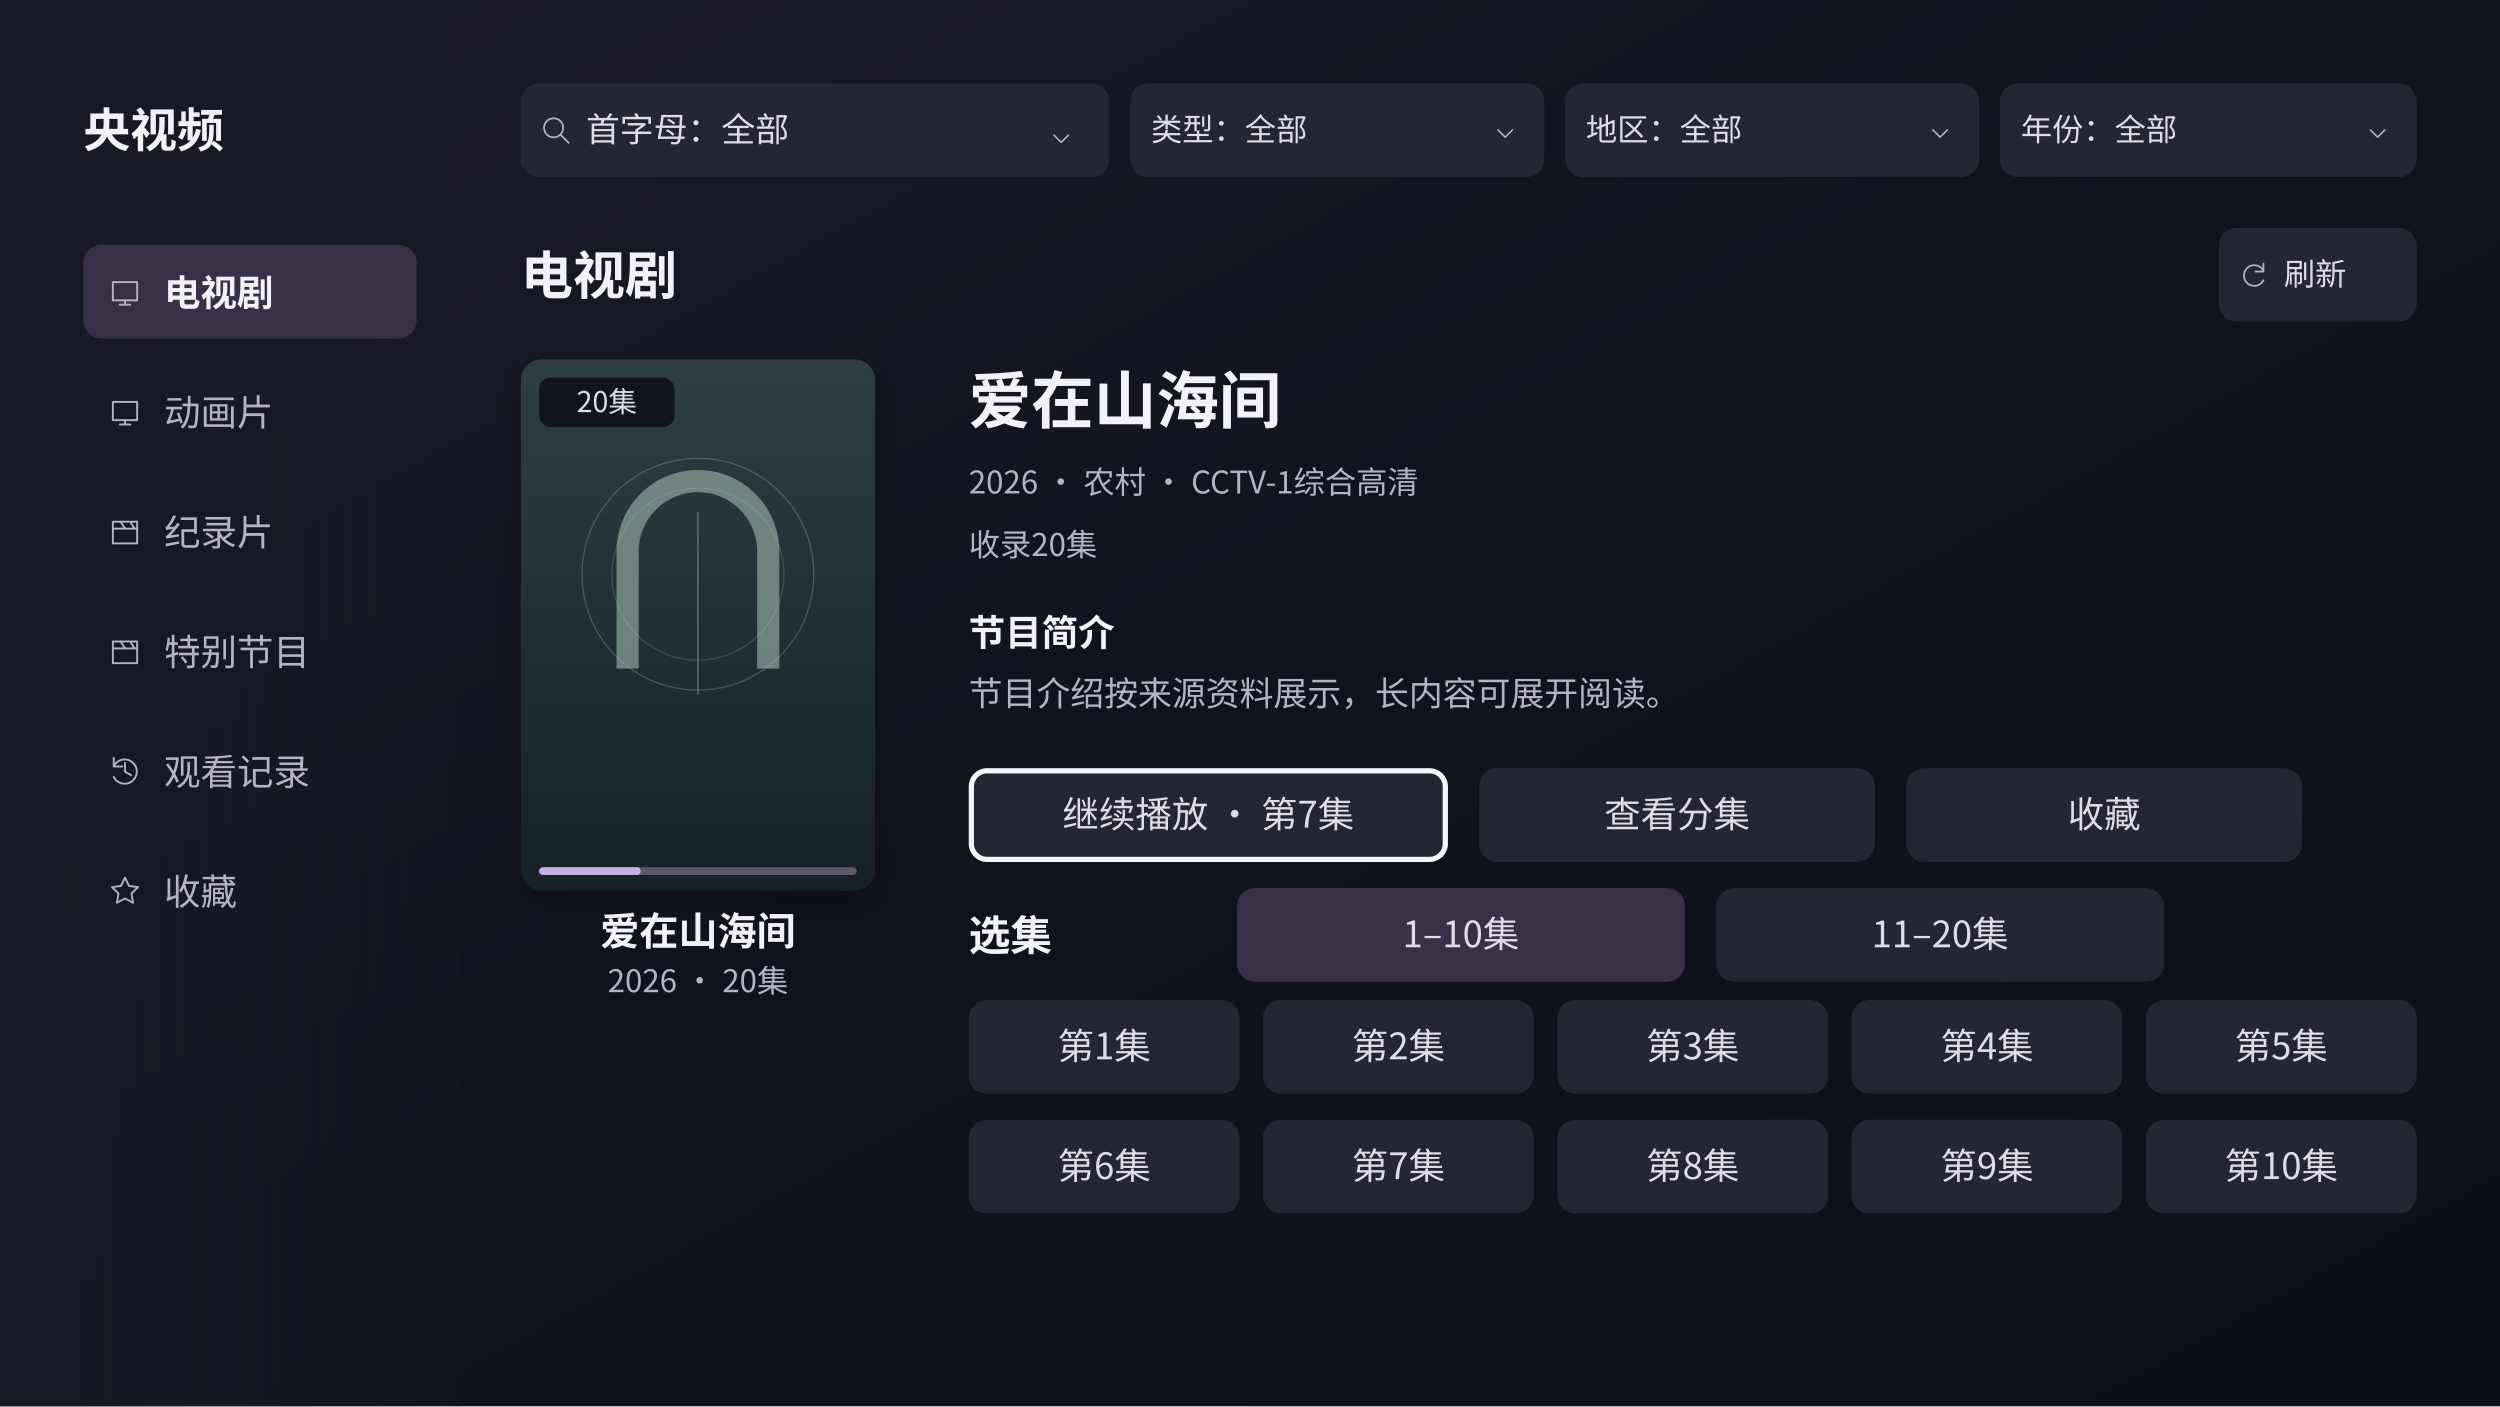
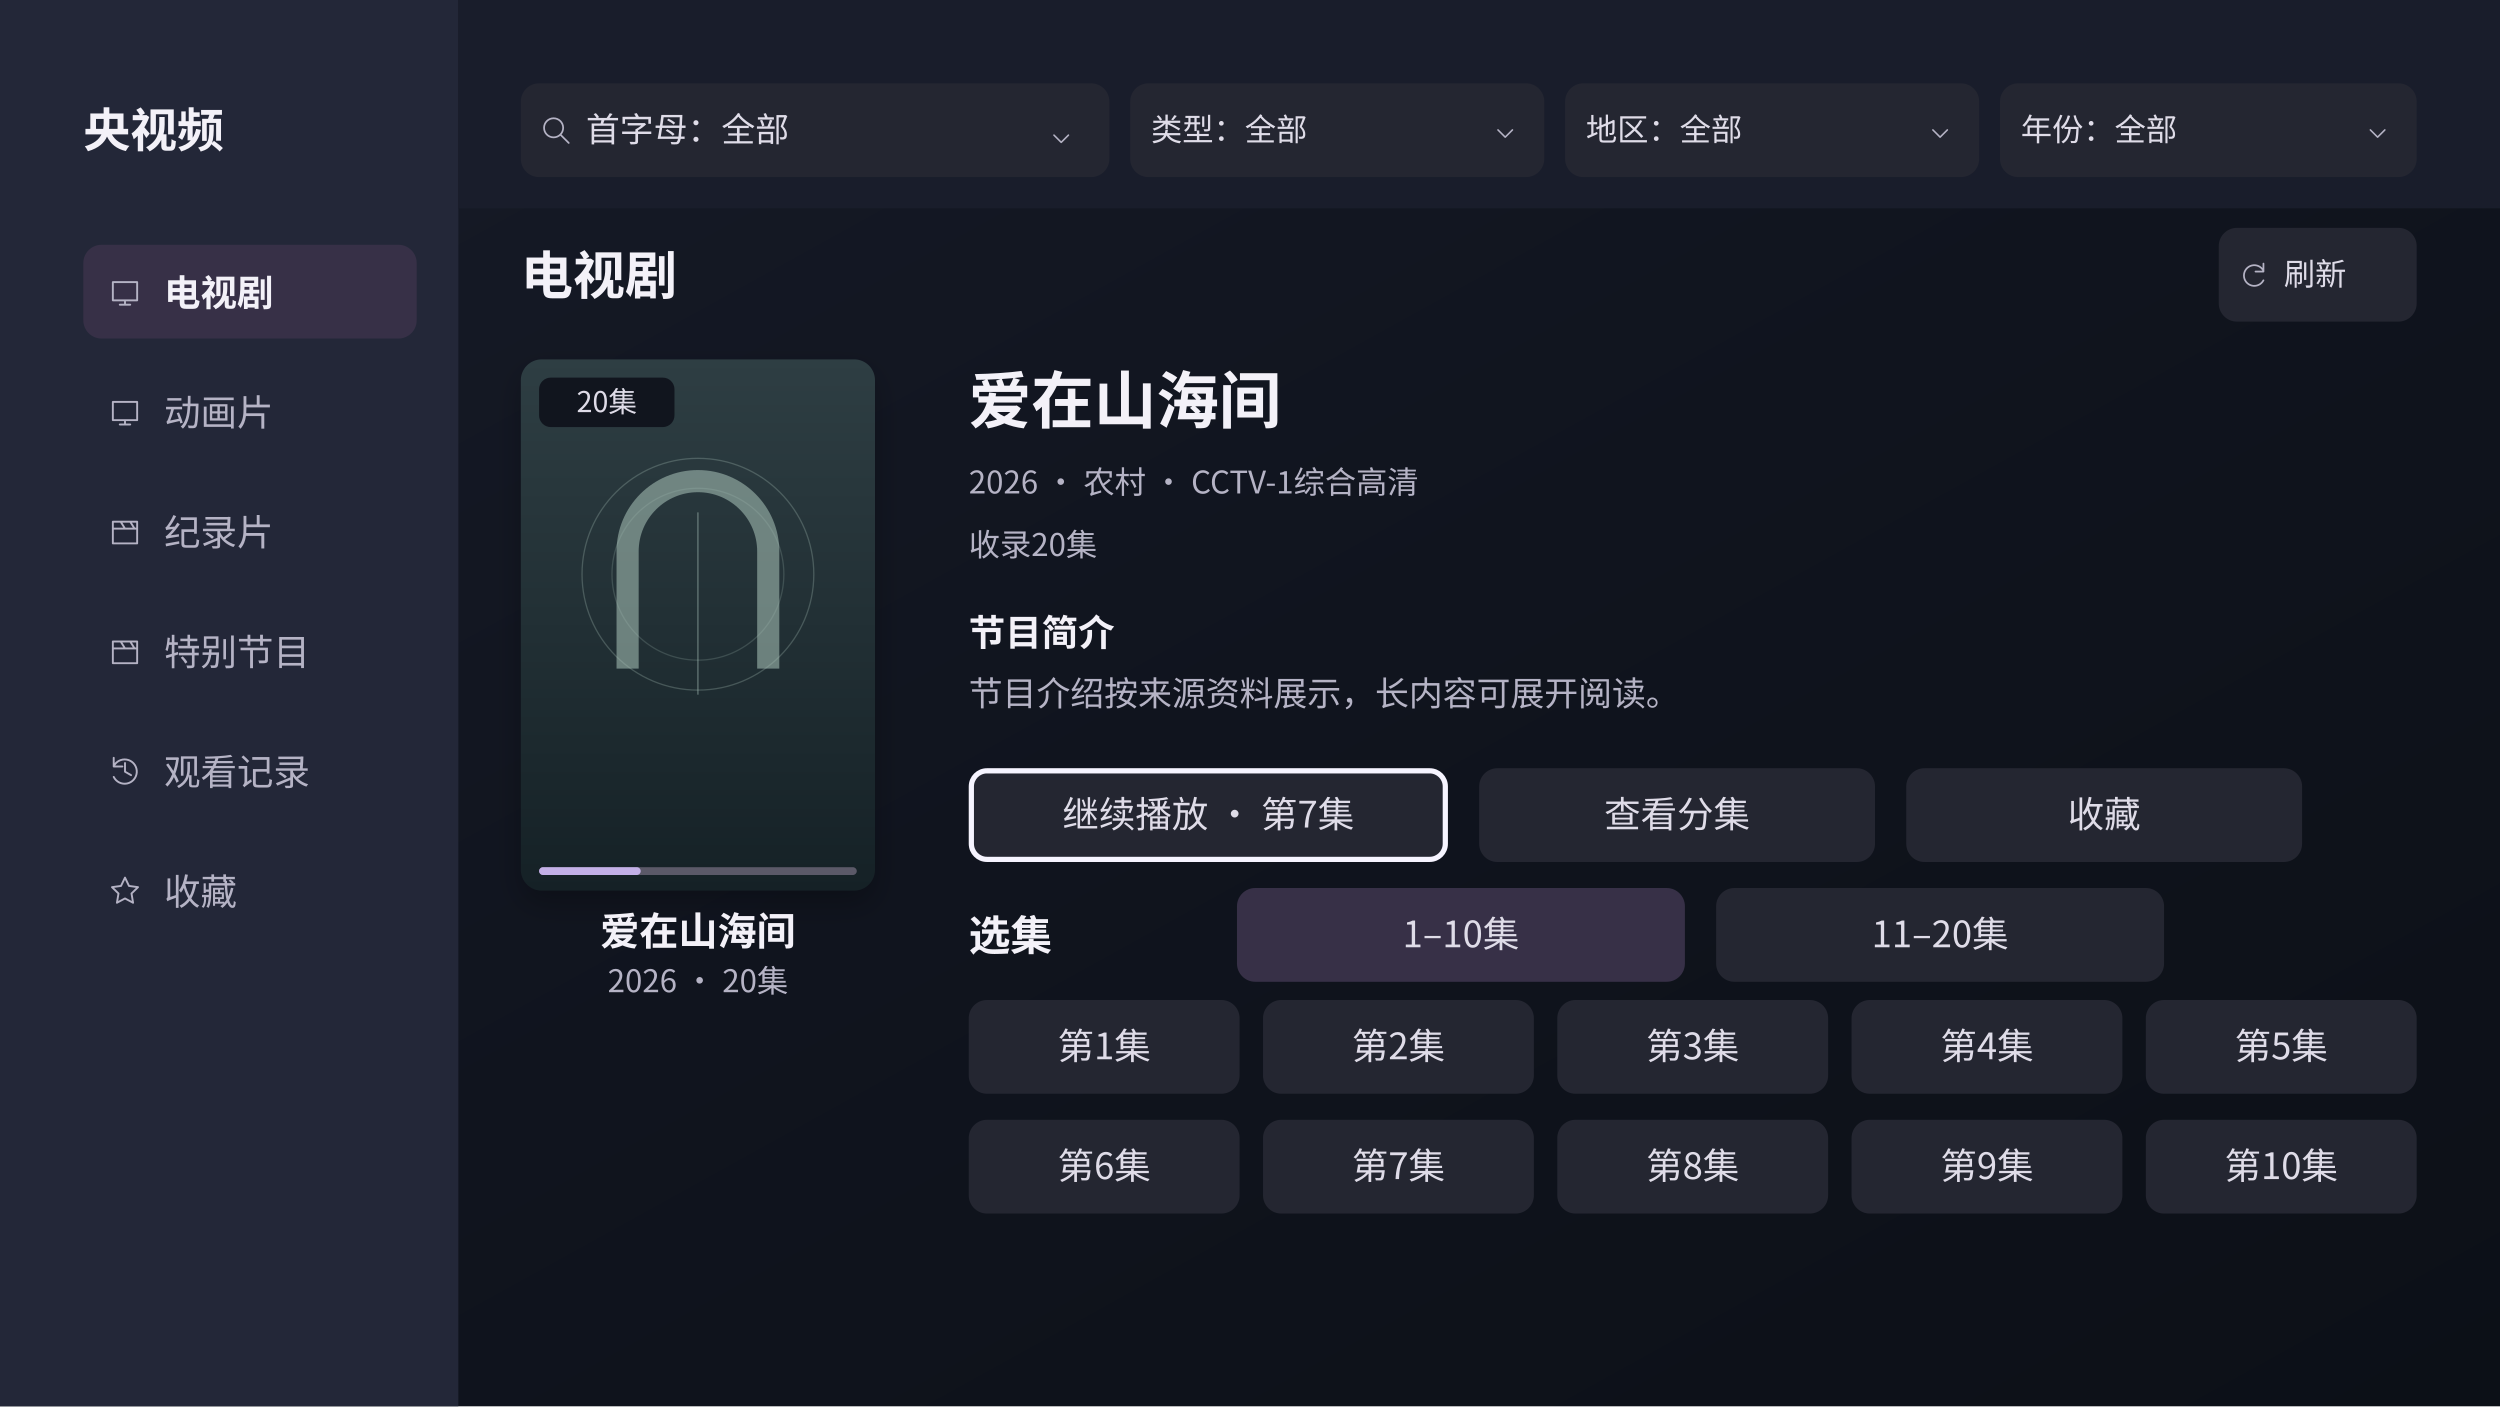
<svg xmlns="http://www.w3.org/2000/svg" width="3840" height="2160" viewBox="0 0 3840 2160" role="img" aria-labelledby="title desc">
  <defs>
    <linearGradient id="background" x2="1" y2="1">
-       <stop stop-color="#1b1c29" />
-       <stop offset=".5" stop-color="#10131c" />
+       <stop stop-color="#171b28" />
+       <stop offset=".5" stop-color="#10141e" />
      <stop offset="1" stop-color="#0c1017" />
    </linearGradient>
    <linearGradient id="sidebar" x2="1" y2="0">
-       <stop stop-color="#171924" />
-       <stop offset="1" stop-color="#171924" stop-opacity=".2" />
+       <stop stop-color="#232738" />
+       <stop offset="1" stop-color="#232738" />
    </linearGradient>
    <linearGradient id="purple">
      <stop stop-color="#6652d5" />
      <stop offset="1" stop-color="#3a327d" />
    </linearGradient>
    <filter id="card-shadow" x="-15%" y="-10%" width="130%" height="130%" color-interpolation-filters="sRGB">
      <feGaussianBlur in="SourceAlpha" stdDeviation="22" />
      <feOffset dy="20" />
      <feComponentTransfer>
        <feFuncA type="linear" slope=".24" />
      </feComponentTransfer>
      <feMerge>
        <feMergeNode />
        <feMergeNode in="SourceGraphic" />
      </feMerge>
    </filter>
    <linearGradient id="fade" x2="0" y2="1">
      <stop stop-color="#0d1119" stop-opacity="0" />
      <stop offset="1" stop-color="#0d1119" />
    </linearGradient>
    <clipPath id="viewport">
      <rect x="774" y="526" width="2964" height="1506" />
    </clipPath>
  </defs>
  <rect width="3840" height="2160" fill="url(#background)" />
  <rect width="704" height="2160" fill="url(#sidebar)" />
+   <rect x="704" width="3136" height="320" fill="#191d2b" />
  <g font-family="Noto Sans CJK SC, sans-serif">
    <text x="128" y="226" font-size="72" fill="#f3f1f8" font-weight="600" text-anchor="start">央视频</text>
    <g data-role="sidebar-entry" data-category="电视剧" data-focused="false">
      <rect x="128" y="376" width="512" height="144" rx="28" fill="#373047" stroke="none" stroke-width="2" />
      <g transform="translate(168 424) scale(1.333333)">
        <path d="M4 7h28v21H4zM12 33h12M18 28v5" fill="none" stroke="#b5b3c5" stroke-width="2.2" stroke-linecap="round" stroke-linejoin="round" />
      </g>
      <text x="252" y="470" font-size="56" fill="#f3f1f8" font-weight="600" text-anchor="start">电视剧</text>
    </g>
    <g data-role="sidebar-entry" data-category="动画片" data-focused="false">
      <rect x="128" y="560" width="512" height="144" rx="28" fill="none" stroke="none" stroke-width="2" />
      <g transform="translate(168 608) scale(1.333333)">
        <path d="M4 7h28v21H4zM12 33h12M18 28v5" fill="none" stroke="#b5b3c5" stroke-width="2.2" stroke-linecap="round" stroke-linejoin="round" />
      </g>
      <text x="252" y="654" font-size="56" fill="#b5b3c5" font-weight="400" text-anchor="start">动画片</text>
    </g>
    <g data-role="sidebar-entry" data-category="纪录片" data-focused="false">
      <rect x="128" y="744" width="512" height="144" rx="28" fill="none" stroke="none" stroke-width="2" />
      <g transform="translate(168 792) scale(1.333333)">
        <path d="M4 7h28v25H4zM4 15h28M13 7l5 8M24 7l5 8" fill="none" stroke="#b5b3c5" stroke-width="2.2" stroke-linecap="round" stroke-linejoin="round" />
      </g>
      <text x="252" y="838" font-size="56" fill="#b5b3c5" font-weight="400" text-anchor="start">纪录片</text>
    </g>
    <g data-role="sidebar-entry" data-category="特别节目" data-focused="false">
      <rect x="128" y="928" width="512" height="144" rx="28" fill="none" stroke="none" stroke-width="2" />
      <g transform="translate(168 976) scale(1.333333)">
        <path d="M4 7h28v25H4zM4 15h28M13 7l5 8M24 7l5 8" fill="none" stroke="#b5b3c5" stroke-width="2.2" stroke-linecap="round" stroke-linejoin="round" />
      </g>
      <text x="252" y="1022" font-size="56" fill="#b5b3c5" font-weight="400" text-anchor="start">特别节目</text>
    </g>
    <g data-role="sidebar-entry" data-category="观看记录" data-focused="false">
      <rect x="128" y="1112" width="512" height="144" rx="28" fill="none" stroke="none" stroke-width="2" />
      <g transform="translate(168 1160) scale(1.333333)">
        <path d="M6 11a14 14 0 1 1-1 14M5 3v10h10M18 9v10l7 4" fill="none" stroke="#b5b3c5" stroke-width="2.2" stroke-linecap="round" stroke-linejoin="round" />
      </g>
      <text x="252" y="1206" font-size="56" fill="#b5b3c5" font-weight="400" text-anchor="start">观看记录</text>
    </g>
    <g data-role="sidebar-entry" data-category="收藏" data-focused="false">
      <rect x="128" y="1296" width="512" height="144" rx="28" fill="none" stroke="none" stroke-width="2" />
      <g transform="translate(168 1344) scale(1.333333)">
        <path d="M18 3l4.6 9.6L33 14l-7.5 7.3L27.3 32L18 27l-9.3 5l1.8-10.7L3 14l10.4-1.4z" fill="none" stroke="#b5b3c5" stroke-width="2.2" stroke-linecap="round" stroke-linejoin="round" />
      </g>
      <text x="252" y="1390" font-size="56" fill="#b5b3c5" font-weight="400" text-anchor="start">收藏</text>
    </g>
    <g data-role="control" data-focused="false" data-disabled="false" data-label="首字母：全部" opacity="1">
      <rect x="800" y="128" width="904" height="144" rx="28" fill="#242631" stroke="none" stroke-width="2" />
      <g transform="translate(832 178.0) scale(1.222222)">
        <path d="M27 15a12 12 0 1 1-24 0a12 12 0 1 1 24 0M24 24l10 10" fill="none" stroke="#b5b3c5" stroke-width="2.2" stroke-linecap="round" stroke-linejoin="round" />
      </g>
      <text x="900" y="217.68" font-size="52" fill="#dfdce8" font-weight="500" text-anchor="start">首字母：全部</text>
    </g>
    <g transform="translate(1610 192) scale(1.111111)">
      <path d="M8 14l10 10l10-10" fill="none" stroke="#b5b3c5" stroke-width="2.2" stroke-linecap="round" stroke-linejoin="round" />
    </g>
    <g data-role="control" data-focused="false" data-disabled="false" data-label="类型：全部" opacity="1">
      <rect x="1736" y="128" width="636" height="144" rx="28" fill="#242631" stroke="none" stroke-width="2" />
      <text x="1768" y="216.32" font-size="48" fill="#dfdce8" font-weight="500" text-anchor="start">类型：全部</text>
    </g>
    <g transform="translate(2292 184) scale(1.111111)">
      <path d="M8 14l10 10l10-10" fill="none" stroke="#b5b3c5" stroke-width="2.2" stroke-linecap="round" stroke-linejoin="round" />
    </g>
    <g data-role="control" data-focused="false" data-disabled="false" data-label="地区：全部" opacity="1">
      <rect x="2404" y="128" width="636" height="144" rx="28" fill="#242631" stroke="none" stroke-width="2" />
      <text x="2436" y="216.32" font-size="48" fill="#dfdce8" font-weight="500" text-anchor="start">地区：全部</text>
    </g>
    <g transform="translate(2960 184) scale(1.111111)">
      <path d="M8 14l10 10l10-10" fill="none" stroke="#b5b3c5" stroke-width="2.2" stroke-linecap="round" stroke-linejoin="round" />
    </g>
    <g data-role="control" data-focused="false" data-disabled="false" data-label="年份：全部" opacity="1">
      <rect x="3072" y="128" width="640" height="144" rx="28" fill="#242631" stroke="none" stroke-width="2" />
      <text x="3104" y="216.32" font-size="48" fill="#dfdce8" font-weight="500" text-anchor="start">年份：全部</text>
    </g>
    <g transform="translate(3632 184) scale(1.111111)">
      <path d="M8 14l10 10l10-10" fill="none" stroke="#b5b3c5" stroke-width="2.2" stroke-linecap="round" stroke-linejoin="round" />
    </g>
    <text x="800" y="452" font-size="80" fill="#f3f1f8" font-weight="650" text-anchor="start">电视剧</text>
    <g data-role="control" data-focused="false" data-disabled="false" data-label="刷新" opacity="1">
      <rect x="3408" y="350" width="304" height="144" rx="28" fill="#242631" stroke="none" stroke-width="2" />
      <g transform="translate(3440 400.0) scale(1.222222)">
        <path d="M30 13A13 13 0 1 0 30 25M30 4v10H20" fill="none" stroke="#b5b3c5" stroke-width="2.2" stroke-linecap="round" stroke-linejoin="round" />
      </g>
      <text x="3508" y="438.32" font-size="48" fill="#dfdce8" font-weight="500" text-anchor="start">刷新</text>
    </g>
    <g transform="translate(800 552) scale(1)">
      <g data-role="media-card" data-focused="false">
        <defs>
          <linearGradient id="art-0" x2="0" y2="1">
            <stop stop-color="#2e3e43" />
            <stop offset="1" stop-color="#152126" />
          </linearGradient>
          <clipPath id="clip-0">
            <rect x="0" y="0" width="544" height="816" rx="32" fill="white" stroke="none" stroke-width="2" />
          </clipPath>
        </defs>
        <g filter="url(#card-shadow)">
          <rect x="0" y="0" width="544" height="816" rx="32" fill="url(#art-0)" stroke="none" stroke-width="2" />
        </g>
        <g clip-path="url(#clip-0)">
          <circle cx="272" cy="330" r="178" fill="none" stroke="#a4bdb4" stroke-width="2" opacity=".3" />
          <circle cx="272" cy="330" r="132" fill="none" stroke="#a4bdb4" stroke-width="2" opacity=".22" />
          <path d="M164 475V295a108 108 0 0 1 216 0v180" fill="none" stroke="#a4bdb4" stroke-width="34" opacity=".58" />
          <path d="M272 235v280" stroke="#a4bdb4" stroke-width="2" opacity=".5" />
        </g>
        <g data-role="watch-progress" data-progress="0.32">
          <rect x="28" y="780" width="488" height="12" rx="6" fill="#5b5968" stroke="none" stroke-width="2" />
          <rect x="28" y="780" width="156.16" height="12" rx="6" fill="#c3b0e7" stroke="none" stroke-width="2" />
        </g>
        <g data-role="card-caption">
          <text x="272" y="900" font-size="60" fill="#f3f1f8" font-weight="600" text-anchor="middle">爱在山海间</text>
          <text x="272" y="972" font-size="48" fill="#b5b3c5" font-weight="400" text-anchor="middle">2026 · 20集</text>
        </g>
      </g>
      <rect x="28" y="28" width="208" height="76" rx="18" fill="#11151e" stroke="none" stroke-width="2" />
      <text x="132" y="81" font-size="44" fill="#dfdce8" font-weight="500" text-anchor="middle">20集</text>
    </g>
    <text x="1488" y="650" font-size="96" fill="#f3f1f8" font-weight="650" text-anchor="start">爱在山海间</text>
    <text x="1488" y="758" font-size="48" fill="#b5b3c5" font-weight="400" text-anchor="start">2026 · 农村 · CCTV-1综合高清</text>
    <text x="1488" y="854" font-size="48" fill="#b5b3c5" font-weight="400" text-anchor="start">收录20集</text>
    <text x="1488" y="992" font-size="56" fill="#f3f1f8" font-weight="600" text-anchor="start">节目简介</text>
    <text x="1488" y="1084" font-size="52" fill="#b5b3c5" font-weight="400" text-anchor="start">节目介绍按来源资料展示，长内容可展开阅读。</text>
    <g data-role="control" data-focused="true" data-disabled="false" data-label="继续播放 · 第7集" opacity="1">
      <rect x="1488" y="1180" width="736" height="144" rx="28" fill="#242631" stroke="none" stroke-width="2" />
      <rect x="1492" y="1184" width="728" height="136" rx="24" fill="none" stroke="#f6f4ff" stroke-width="8" />
      <text x="1856.0" y="1271.04" font-size="56" fill="#dfdce8" font-weight="500" text-anchor="middle">继续播放 · 第7集</text>
    </g>
    <g data-role="control" data-focused="false" data-disabled="false" data-label="查看分集" opacity="1">
      <rect x="2272" y="1180" width="608" height="144" rx="28" fill="#242631" stroke="none" stroke-width="2" />
      <text x="2576.0" y="1271.04" font-size="56" fill="#dfdce8" font-weight="500" text-anchor="middle">查看分集</text>
    </g>
    <g data-role="control" data-focused="false" data-disabled="false" data-label="收藏" opacity="1">
      <rect x="2928" y="1180" width="608" height="144" rx="28" fill="#242631" stroke="none" stroke-width="2" />
      <text x="3232.0" y="1271.04" font-size="56" fill="#dfdce8" font-weight="500" text-anchor="middle">收藏</text>
    </g>
    <text x="1488" y="1460" font-size="64" fill="#f3f1f8" font-weight="600" text-anchor="start">选集</text>
    <g data-role="control" data-focused="false" data-disabled="false" data-label="1–10集" opacity="1">
      <rect x="1900" y="1364" width="688" height="144" rx="28" fill="#373047" stroke="none" stroke-width="2" />
      <text x="2244.0" y="1455.04" font-size="56" fill="#dfdce8" font-weight="500" text-anchor="middle">1–10集</text>
    </g>
    <g data-role="control" data-focused="false" data-disabled="false" data-label="11–20集" opacity="1">
      <rect x="2636" y="1364" width="688" height="144" rx="28" fill="#242631" stroke="none" stroke-width="2" />
      <text x="2980.0" y="1455.04" font-size="56" fill="#dfdce8" font-weight="500" text-anchor="middle">11–20集</text>
    </g>
    <g data-role="control" data-focused="false" data-disabled="false" data-label="第1集" opacity="1">
      <rect x="1488" y="1536" width="416" height="144" rx="28" fill="#242631" stroke="none" stroke-width="2" />
      <text x="1696.0" y="1627.04" font-size="56" fill="#dfdce8" font-weight="500" text-anchor="middle">第1集</text>
    </g>
    <g data-role="control" data-focused="false" data-disabled="false" data-label="第2集" opacity="1">
      <rect x="1940" y="1536" width="416" height="144" rx="28" fill="#242631" stroke="none" stroke-width="2" />
      <text x="2148.0" y="1627.04" font-size="56" fill="#dfdce8" font-weight="500" text-anchor="middle">第2集</text>
    </g>
    <g data-role="control" data-focused="false" data-disabled="false" data-label="第3集" opacity="1">
      <rect x="2392" y="1536" width="416" height="144" rx="28" fill="#242631" stroke="none" stroke-width="2" />
      <text x="2600.0" y="1627.04" font-size="56" fill="#dfdce8" font-weight="500" text-anchor="middle">第3集</text>
    </g>
    <g data-role="control" data-focused="false" data-disabled="false" data-label="第4集" opacity="1">
      <rect x="2844" y="1536" width="416" height="144" rx="28" fill="#242631" stroke="none" stroke-width="2" />
      <text x="3052.0" y="1627.04" font-size="56" fill="#dfdce8" font-weight="500" text-anchor="middle">第4集</text>
    </g>
    <g data-role="control" data-focused="false" data-disabled="false" data-label="第5集" opacity="1">
      <rect x="3296" y="1536" width="416" height="144" rx="28" fill="#242631" stroke="none" stroke-width="2" />
      <text x="3504.0" y="1627.04" font-size="56" fill="#dfdce8" font-weight="500" text-anchor="middle">第5集</text>
    </g>
    <g data-role="control" data-focused="false" data-disabled="false" data-label="第6集" opacity="1">
      <rect x="1488" y="1720" width="416" height="144" rx="28" fill="#242631" stroke="none" stroke-width="2" />
      <text x="1696.0" y="1811.04" font-size="56" fill="#dfdce8" font-weight="500" text-anchor="middle">第6集</text>
    </g>
    <g data-role="control" data-focused="false" data-disabled="false" data-label="第7集" opacity="1">
      <rect x="1940" y="1720" width="416" height="144" rx="28" fill="#242631" stroke="none" stroke-width="2" />
      <text x="2148.0" y="1811.04" font-size="56" fill="#dfdce8" font-weight="500" text-anchor="middle">第7集</text>
    </g>
    <g data-role="control" data-focused="false" data-disabled="false" data-label="第8集" opacity="1">
      <rect x="2392" y="1720" width="416" height="144" rx="28" fill="#242631" stroke="none" stroke-width="2" />
      <text x="2600.0" y="1811.04" font-size="56" fill="#dfdce8" font-weight="500" text-anchor="middle">第8集</text>
    </g>
    <g data-role="control" data-focused="false" data-disabled="false" data-label="第9集" opacity="1">
      <rect x="2844" y="1720" width="416" height="144" rx="28" fill="#242631" stroke="none" stroke-width="2" />
      <text x="3052.0" y="1811.04" font-size="56" fill="#dfdce8" font-weight="500" text-anchor="middle">第9集</text>
    </g>
    <g data-role="control" data-focused="false" data-disabled="false" data-label="第10集" opacity="1">
      <rect x="3296" y="1720" width="416" height="144" rx="28" fill="#242631" stroke="none" stroke-width="2" />
      <text x="3504.0" y="1811.04" font-size="56" fill="#dfdce8" font-weight="500" text-anchor="middle">第10集</text>
    </g>
  </g>
</svg>
